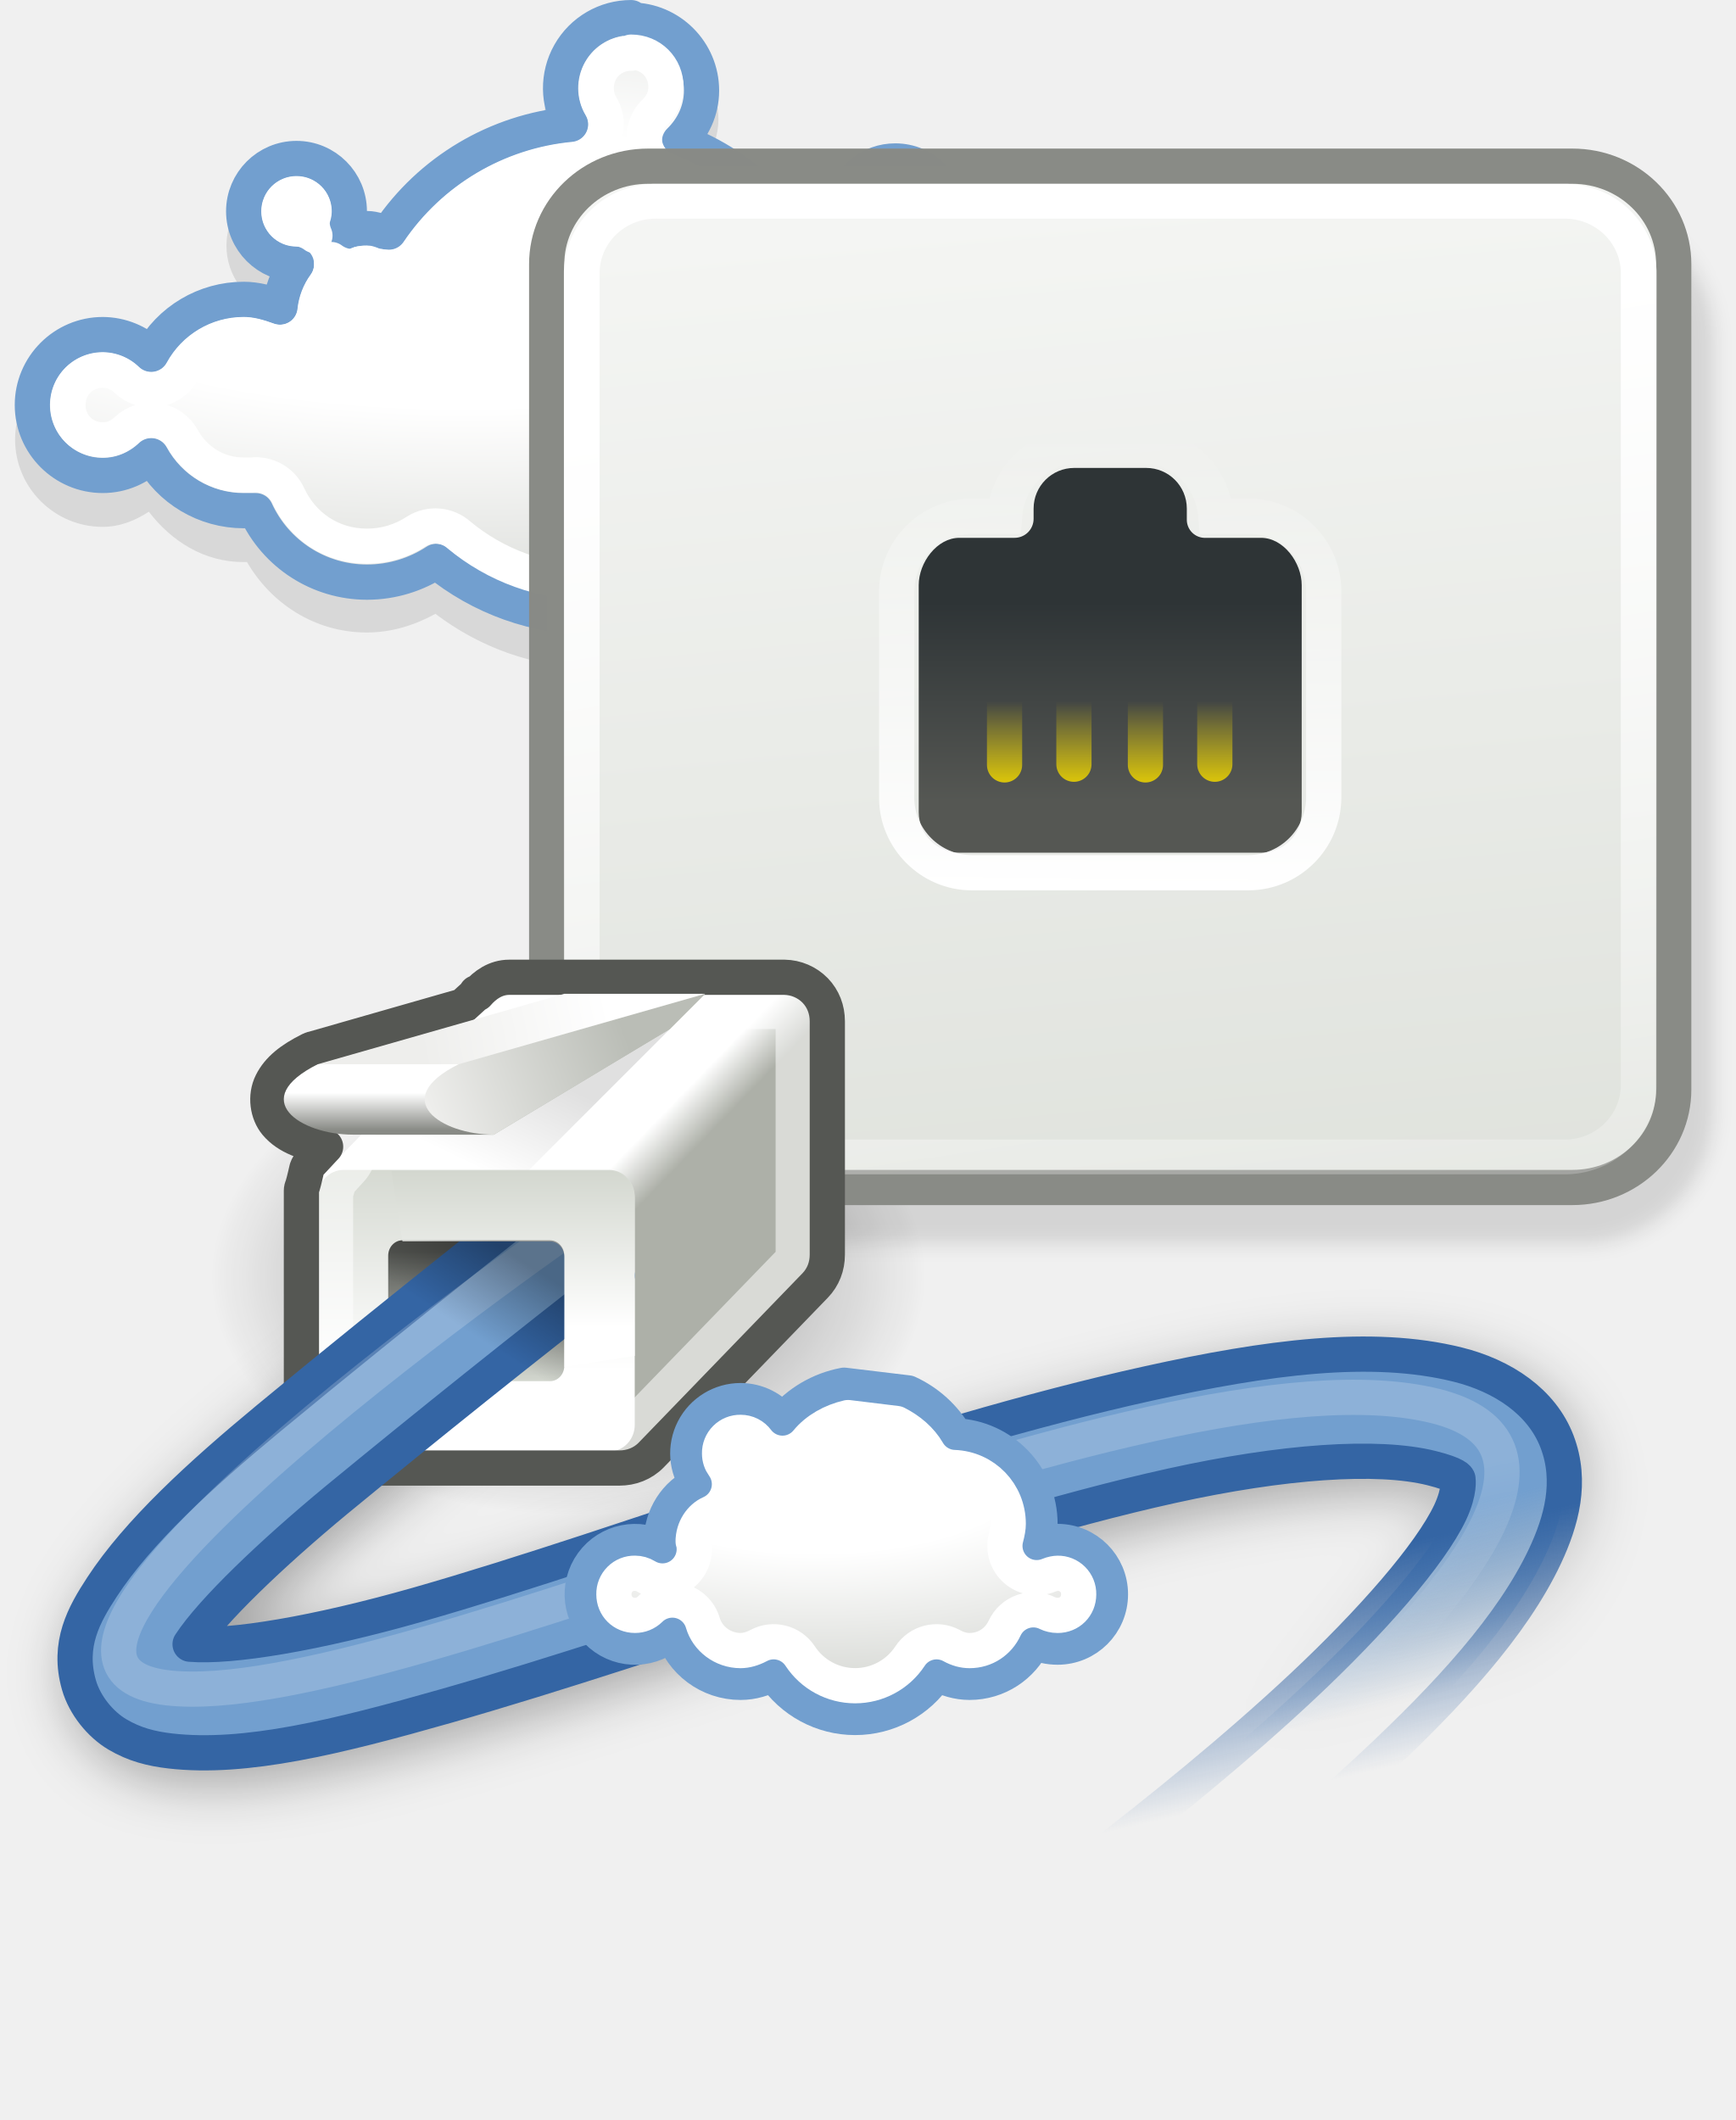
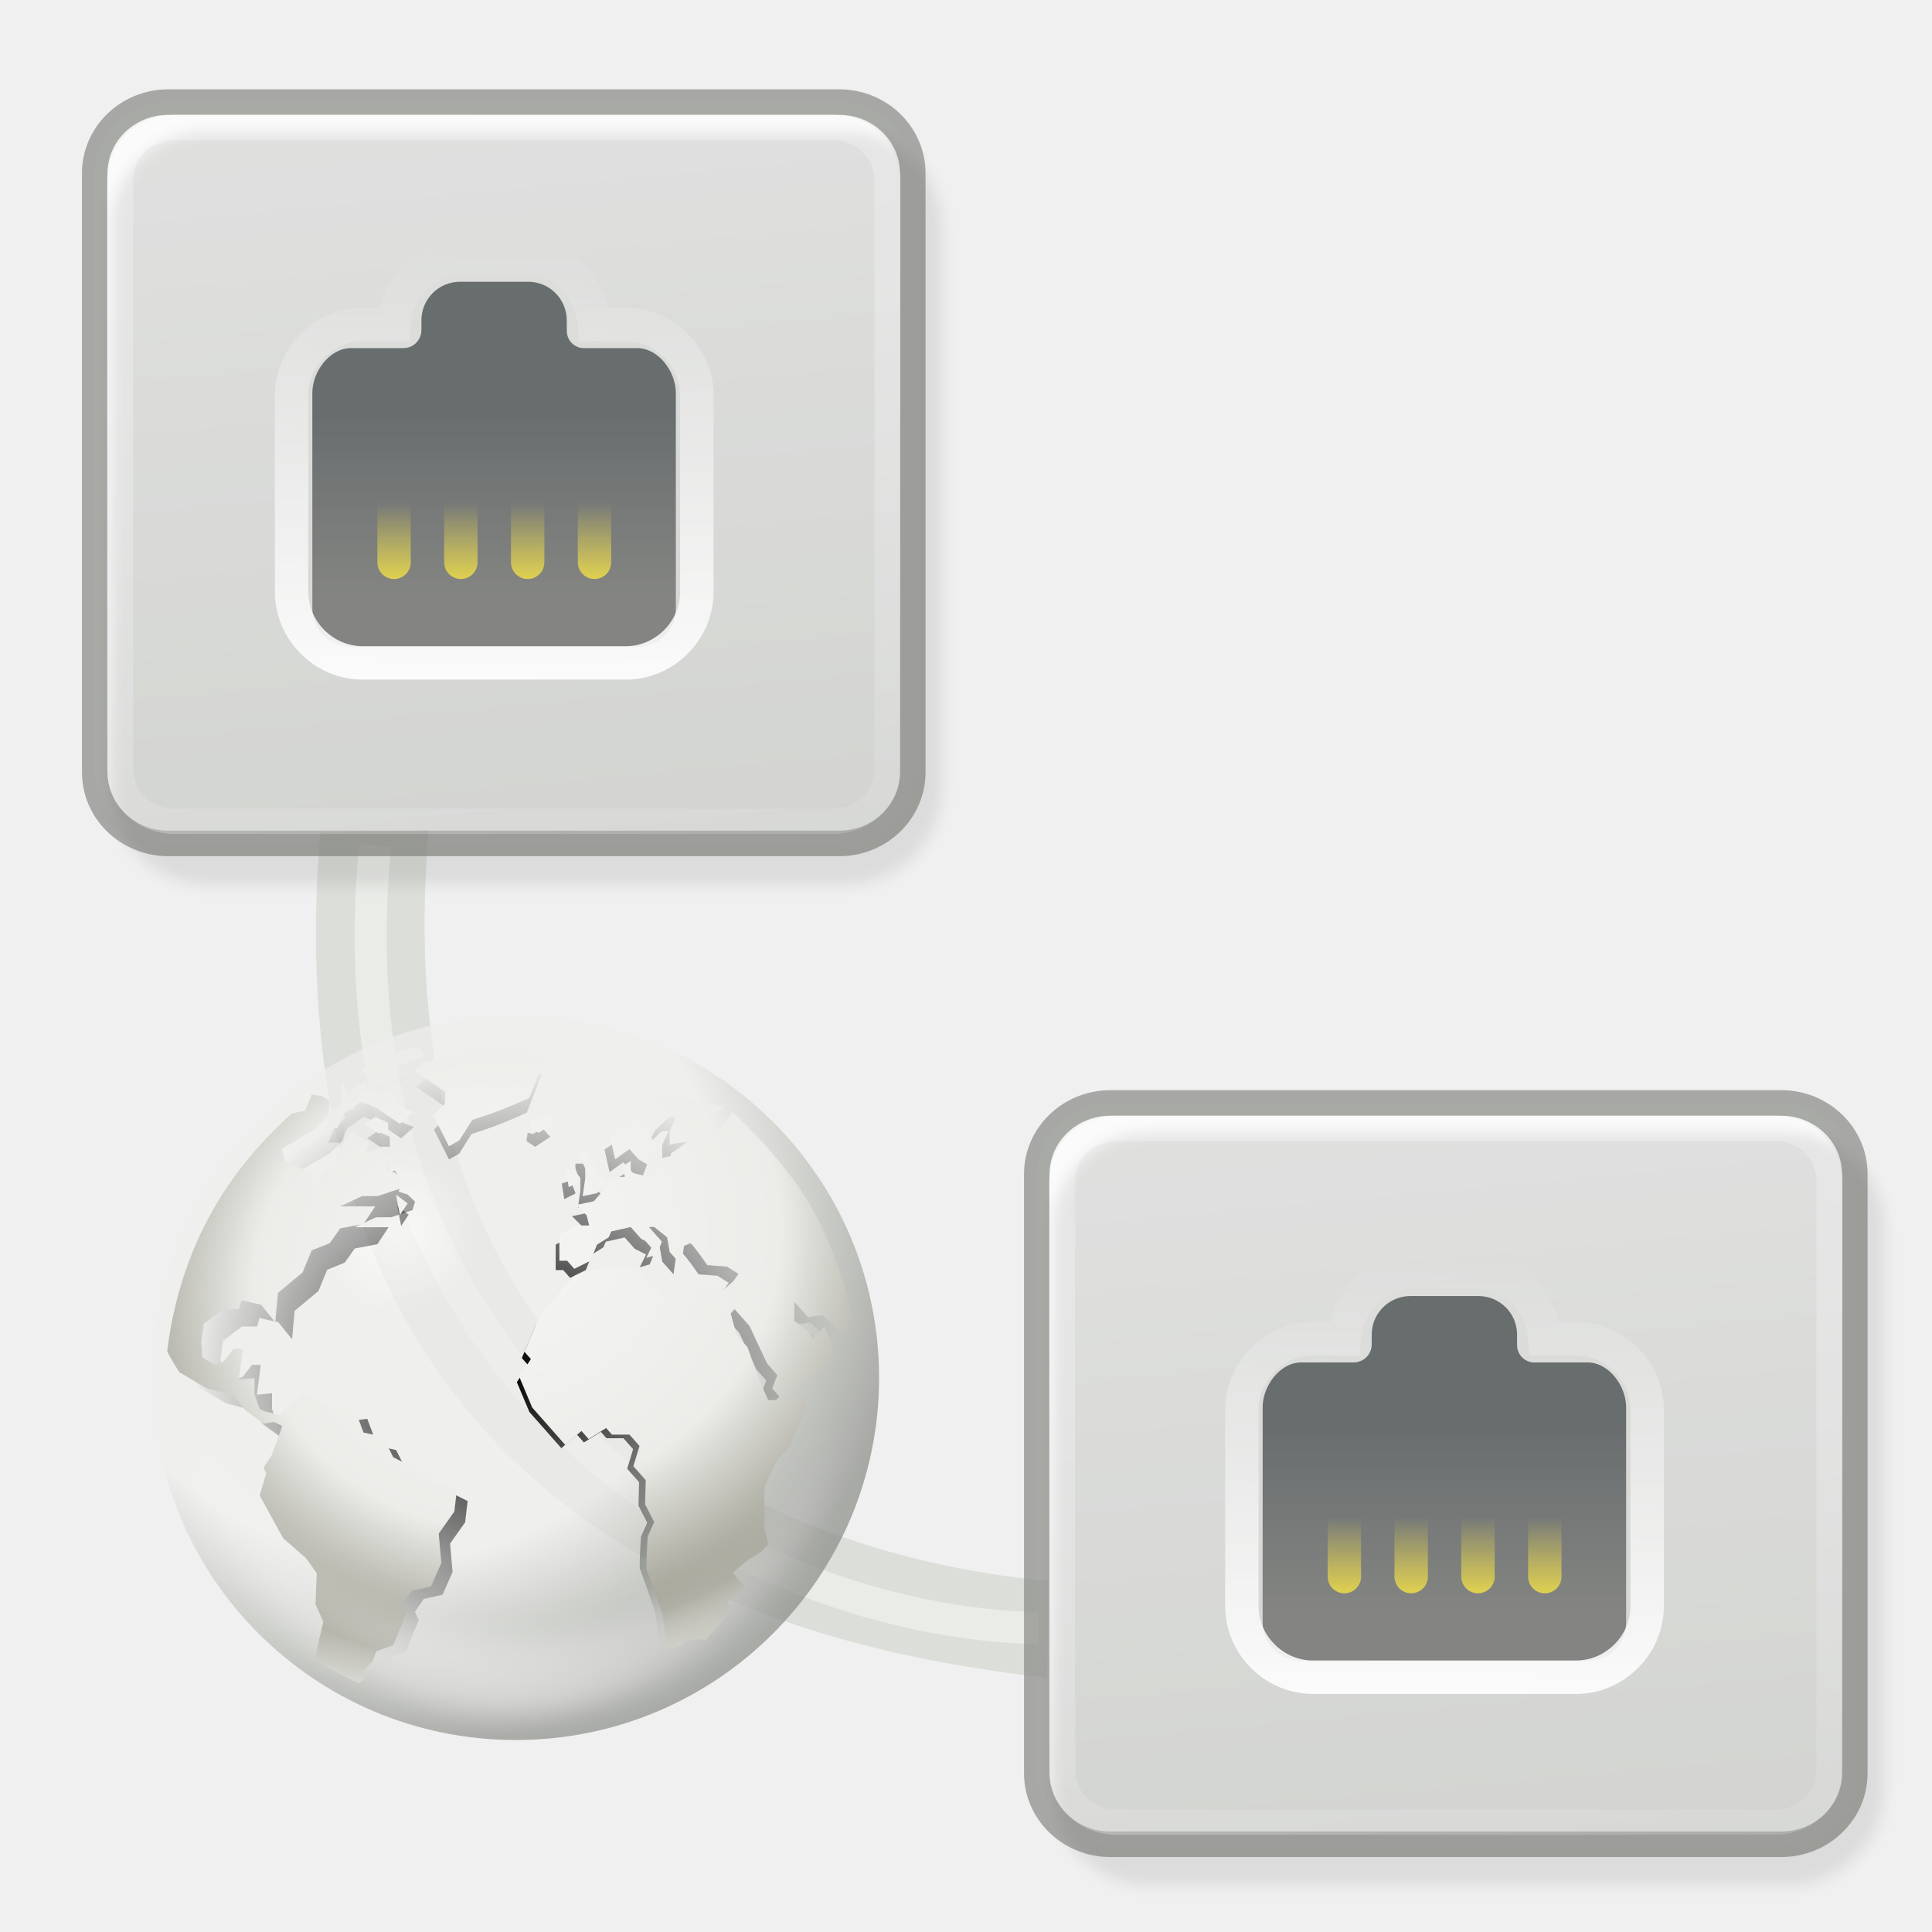
- <svg xmlns="http://www.w3.org/2000/svg" height="31.923" viewBox="0 0 26.136 31.923" width="26.136">
-   <linearGradient id="u" gradientUnits="userSpaceOnUse" x1="30.312" x2="30.312" y1="27.313" y2="24.688">
-     <stop offset="0" stop-color="#edd400" />
-     <stop offset="1" stop-color="#edd400" stop-opacity="0" />
+ <svg xmlns="http://www.w3.org/2000/svg" xmlns:xlink="http://www.w3.org/1999/xlink" width="32" height="32" version="1.1" viewBox="0 0 48 48">
+   <defs>
+     <linearGradient id="linearGradient7889" x1="-7.852" x2="-5.51" y1="3.755" y2="18.94" gradientUnits="userSpaceOnUse">
+       <stop stop-color="#fff" offset="0" />
+       <stop stop-color="#fff" stop-opacity="0" offset="1" />
+     </linearGradient>
+     <filter id="filter5386" x="-.02" y="-.022" width="1.039" height="1.044" color-interpolation-filters="sRGB">
+       <feGaussianBlur stdDeviation="0.263" />
+     </filter>
+     <linearGradient id="linearGradient7822-4">
+       <stop offset="0" />
+       <stop stop-opacity="0" offset="1" />
+     </linearGradient>
+     <linearGradient id="linearGradient4598">
+       <stop stop-color="#fff" offset="0" />
+       <stop stop-color="#fff" stop-opacity="0" offset="1" />
+     </linearGradient>
+     <linearGradient id="linearGradient1643253" x1="-7.975" x2="-11.01" y1="25.36" y2="-6.568" gradientTransform="matrix(2 0 0 1.933 43.5 .5333)" gradientUnits="userSpaceOnUse">
+       <stop stop-color="#d3d7cf" offset="0" />
+       <stop stop-color="#fff" offset="1" />
+     </linearGradient>
+     <filter id="filter10631-9-19" x="-.054" y="-.098" width="1.109" height="1.195">
+       <feGaussianBlur stdDeviation="0.591" />
+     </filter>
+     <radialGradient id="radialGradient8346" cx="18.25" cy="15.72" r="29.99" gradientTransform="matrix(.43 0 0 .4288 2.023 23.88)" gradientUnits="userSpaceOnUse">
+       <stop stop-color="#fff" offset="0" />
+       <stop stop-color="#eeeeec" offset=".155" />
+       <stop stop-color="#eeeeec" offset=".631" />
+       <stop stop-color="#babdb6" offset=".816" />
+       <stop stop-color="#888a85" offset="1" />
+     </radialGradient>
+     <radialGradient id="radialGradient8350" cx="24.88" cy="23" r="19.19" gradientTransform="matrix(.4286 0 0 .3992 1.939 24.85)" gradientUnits="userSpaceOnUse" xlink:href="#linearGradient7822-4" />
+     <radialGradient id="radialGradient8380" cx="24.88" cy="23" r="19.19" gradientTransform="matrix(.4286 0 0 .3992 2.221 25.09)" gradientUnits="userSpaceOnUse" xlink:href="#linearGradient7822-4" />
+     <radialGradient id="radialGradient8410" cx="23.93" cy="14.66" r="19.19" gradientTransform="matrix(.7542 0 0 .7024 -5.872 20.27)" gradientUnits="userSpaceOnUse">
+       <stop stop-color="#f6f6f5" offset="0" />
+       <stop stop-color="#ecece9" offset=".499" />
+       <stop stop-color="#9a9a8d" offset=".762" />
+       <stop stop-color="#fff" offset="1" />
+     </radialGradient>
+     <radialGradient id="radialGradient8416" cx="24.14" cy="14.21" r="19.19" gradientTransform="matrix(.7542 0 0 .7024 -5.872 20.27)" gradientUnits="userSpaceOnUse">
+       <stop stop-color="#f6f6f5" offset="0" />
+       <stop stop-color="#ecece9" offset=".381" />
+       <stop stop-color="#c5c5be" offset=".762" />
+       <stop stop-color="#fff" offset="1" />
+     </radialGradient>
+     <radialGradient id="radialGradient8440" cx="24.74" cy="17.35" r="19.19" gradientTransform="matrix(.6124 0 0 .5703 -2.551 22.23)" gradientUnits="userSpaceOnUse">
+       <stop stop-color="#f6f6f5" offset="0" />
+       <stop stop-color="#ecece9" offset=".538" />
+       <stop stop-color="#97978a" offset=".854" />
+       <stop stop-color="#fff" offset="1" />
+     </radialGradient>
+     <radialGradient id="radialGradient8470" cx="77.56" cy="152.5" r="13.03" gradientTransform="matrix(1.963 0 0 1.094 -74.66 -21.12)" gradientUnits="userSpaceOnUse" xlink:href="#linearGradient4598" />
+     <filter id="filter5386-2" x="-.02" y="-.022" width="1.039" height="1.044" color-interpolation-filters="sRGB">
+       <feGaussianBlur stdDeviation="0.263" />
+     </filter>
+     <linearGradient id="linearGradient2128329" x1="32.81" x2="32.81" y1="21" y2="26.2" gradientTransform="matrix(.903 0 0 .9021 36.25 -116.5)" gradientUnits="userSpaceOnUse">
+       <stop stop-color="#2e3436" offset="0" />
+       <stop stop-color="#555753" offset="1" />
+     </linearGradient>
+     <linearGradient id="linearGradient2128331" x1="28.88" x2="29" y1="29" y2="16" gradientTransform="matrix(.8304 0 0 .8304 38.39 -114.9)" gradientUnits="userSpaceOnUse" xlink:href="#linearGradient4598" />
+     <linearGradient id="linearGradient2128333" x1="30.31" x2="30.31" y1="27.31" y2="24.69" gradientTransform="matrix(.8304 0 0 .8304 38.39 -115.7)" gradientUnits="userSpaceOnUse">
+       <stop stop-color="#edd400" offset="0" />
+       <stop stop-color="#edd400" stop-opacity="0" offset="1" />
+     </linearGradient>
+     <linearGradient id="linearGradient399285" x1="5.842" x2="2.206" y1="41.03" y2="46.23" gradientTransform="translate(.3349 .1058)" gradientUnits="userSpaceOnUse" xlink:href="#linearGradient4598" />
+     <linearGradient id="linearGradient466015" x1="5.256" x2=".954" y1="40.12" y2="45.21" gradientTransform="translate(.3349 .1058)" gradientUnits="userSpaceOnUse">
+       <stop stop-color="#d3d7cf" offset="0" />
+       <stop stop-color="#fff" offset="1" />
+     </linearGradient>
+   </defs>
+   <clipPath id="b">
+     <rect x="68.78" y="-.093" width="58.26" height="58.26" rx="2.648" />
+   </clipPath>
+   <filter id="c" x="-.021" y="-.021" width="1.042" height="1.042" color-interpolation-filters="sRGB">
+     <feGaussianBlur stdDeviation=".283" />
+   </filter>
+   <clipPath id="h">
+     <path d="m-6.562 24.53c-0.388 0-0.692 0.219-0.906 0.469l-0.031-0.03-0.031 0.06-0.344 0.313-4.25 1.218c-0.03 0-0.06 0.02-0.09 0.03-0.549 0.274-0.902 0.554-1.094 0.937-0.192 0.384-0.116 0.867 0.125 1.156 0.329 0.394 0.858 0.553 1.407 0.657l-0.407 0.437c-0.06 0.05-0.1 0.116-0.125 0.188-0.03 0.121-0.07 0.316-0.125 0.5-0.02 0.04-0.03 0.08-0.03 0.125v6.656c0 0.299 0.113 0.582 0.313 0.813 0.199 0.23 0.511 0.406 0.875 0.406h7.843c0.324 0 0.657-0.116 0.906-0.375l4.651-4.81c0.226-0.235 0.344-0.539 0.344-0.875v-6.625c0-0.335-0.118-0.64-0.344-0.875-0.223-0.229-0.55-0.375-0.874-0.375z" />
+   </clipPath>
+   <filter id="i" x="-.038" y="-.044" width="1.077" height="1.087" color-interpolation-filters="sRGB">
+     <feGaussianBlur stdDeviation=".149" />
+   </filter>
+   <filter id="p" x="-.02" y="-.024" width="1.04" height="1.047" color-interpolation-filters="sRGB">
+     <feGaussianBlur stdDeviation=".071" />
+   </filter>
+   <filter id="x" x="-.036" y="-.042" width="1.071" height="1.083" color-interpolation-filters="sRGB">
+     <feGaussianBlur stdDeviation=".167" />
+   </filter>
+   <clipPath id="A">
+     <path d="m-95.3 143.8s-4.189 3.27-8.1 6.5c-1.95 1.62-3.69 3.22-4.72 4.78-0.51 0.78-0.98 1.62-0.65 2.78 0.16 0.58 0.61 1.12 1.09 1.41 0.48 0.28 0.96 0.4 1.5 0.47 2.13 0.24 4.73-0.4 7.849-1.28 3.113-0.89 6.669-2.09 10.25-3.25 3.581-1.17 7.196-2.31 10.34-3 3.147-0.7 5.835-0.89 7.375-0.5 0.729 0.18 0.745 0.3 0.75 0.31 0 0 0.06 0.33-0.219 0.94-0.567 1.2-2.245 3.11-4.187 4.93-3.885 3.64-8.844 7.13-8.844 7.13l1.75 2.44s5.041-3.52 9.156-7.38c2.058-1.93 3.879-3.89 4.813-5.87 0.466-1 0.776-2.12 0.343-3.25-0.433-1.14-1.541-1.87-2.812-2.19-2.46-0.62-5.444-0.21-8.781 0.53-3.337 0.73-7.019 1.85-10.62 3.03-3.607 1.18-7.129 2.4-10.12 3.25-2.913 0.83-5.293 1.22-6.473 1.13 0.62-0.95 2.3-2.56 4.16-4.1 3.721-3.08 7.969-6.37 7.969-6.37z" />
+   </clipPath>
+   <mask id="B" maskUnits="userSpaceOnUse">
+     <rect x="-115.6" y="147" width="51.28" height="17.34" rx=".666" fill="url(#C)" fill-rule="evenodd" stroke-width="2" />
+   </mask>
+   <linearGradient id="C" x1="-112.3" x2="-112.3" y1="148.9" y2="164.5" gradientUnits="userSpaceOnUse">
+     <stop offset="0" />
+     <stop stop-color="#fff" offset=".218" />
+     <stop stop-color="#fff" offset=".766" />
+     <stop offset="1" />
  </linearGradient>
-   <radialGradient id="e" cx="13.324" cy="114.78" gradientTransform="matrix(2.9927 0 0 .92715 -27.059 9.21)" gradientUnits="userSpaceOnUse" r="16" href="#a" />
-   <linearGradient id="a">
-     <stop offset="0" stop-color="#fff" />
-     <stop offset=".265" stop-color="#fff" />
-     <stop offset="1" stop-color="#babdb6" />
-   </linearGradient>
-   <linearGradient id="b">
-     <stop offset="0" />
-     <stop offset="1" stop-opacity="0" />
-   </linearGradient>
-   <radialGradient id="A" cx="42.168" cy="43.191" gradientTransform="matrix(2.8899 0 0 1.1328 -114.74 -42.489)" gradientUnits="userSpaceOnUse" r="7.955" href="#a" />
-   <radialGradient id="f" cx="14.363" cy="34.786" gradientTransform="matrix(1 0 0 .68844 0 10.838)" gradientUnits="userSpaceOnUse" r="8.795" href="#b" />
-   <filter id="g" color-interpolation-filters="sRGB" height="1.044" width="1.039" x="-.02" y="-.022">
-     <feGaussianBlur stdDeviation=".263" />
+   <filter id="D" x="-.013" y="-.05" width="1.026" height="1.099" color-interpolation-filters="sRGB">
+     <feGaussianBlur stdDeviation="0.001 0.244" />
  </filter>
-   <linearGradient id="h" gradientTransform="matrix(2 0 0 1.9333 43.5 .533)" gradientUnits="userSpaceOnUse" x1="-7.975" x2="-11.006" y1="25.357" y2="-6.568">
-     <stop offset="0" stop-color="#d3d7cf" />
-     <stop offset="1" stop-color="#fff" />
-   </linearGradient>
-   <linearGradient id="i" gradientUnits="userSpaceOnUse" x1="-7.852" x2="-5.51" y1="3.755" y2="18.938" href="#c" />
-   <linearGradient id="c">
-     <stop offset="0" stop-color="#fff" />
-     <stop offset="1" stop-color="#fff" stop-opacity="0" />
-   </linearGradient>
-   <linearGradient id="j" gradientUnits="userSpaceOnUse" x1="28.625" x2="30.5" y1="41.125" y2="47.812" href="#b" />
-   <filter id="k" color-interpolation-filters="sRGB" height="1.152" width="1.087" x="-.043" y="-.076">
-     <feGaussianBlur stdDeviation=".782" />
+   <filter id="H" x="-.395" y="-.574" width="1.79" height="2.147" color-interpolation-filters="sRGB">
+     <feGaussianBlur stdDeviation="2.895" />
  </filter>
-   <linearGradient id="l" gradientUnits="userSpaceOnUse" x1="1.626" x2=".822" y1="55.219" y2="54.416">
-     <stop offset="0" stop-color="#adb0a8" />
-     <stop offset="1" stop-color="#fff" />
-   </linearGradient>
-   <linearGradient id="m" gradientTransform="matrix(.96429 0 0 .97222 -.25 1.694)" gradientUnits="userSpaceOnUse" x1="-4.221" x2="-4.221" y1="59.879" y2="54.708" href="#d" />
-   <linearGradient id="d">
-     <stop offset="0" stop-color="#fff" />
-     <stop offset="1" stop-color="#d3d7cf" />
-   </linearGradient>
-   <linearGradient id="n" gradientUnits="userSpaceOnUse" x1="-5.989" x2="-7.359" y1="27.138" y2="30" href="#b" />
-   <linearGradient id="o" gradientUnits="userSpaceOnUse" x1="-8.685" x2="-3.116" y1="28.64" y2="26.563">
-     <stop offset="0" stop-color="#eeeeec" />
-     <stop offset="1" stop-color="#babdb6" />
-   </linearGradient>
-   <linearGradient id="p" gradientUnits="userSpaceOnUse" x1="-9.082" x2="-3.735" y1="26.519" y2="25.458">
-     <stop offset="0" stop-color="#eeeeec" />
-     <stop offset="1" stop-color="#fff" />
-   </linearGradient>
-   <linearGradient id="q" gradientUnits="userSpaceOnUse" x1="-9.969" x2="-9.969" y1="28.875" y2="27.812">
-     <stop offset="0" stop-color="#888a85" />
-     <stop offset="1" stop-color="#fff" />
-   </linearGradient>
-   <linearGradient id="r" gradientTransform="matrix(1 0 0 1.0286 -4 -25.143)" gradientUnits="userSpaceOnUse" x1="-3.535" x2="-3.535" y1="55.867" y2="59.445">
-     <stop offset="0" stop-color="#555753" />
-     <stop offset="1" stop-color="#d3d7cf" />
-   </linearGradient>
-   <linearGradient id="s" gradientTransform="matrix(1.0875 0 0 1.0864 -1.581 -8.943)" gradientUnits="userSpaceOnUse" x1="32.812" x2="32.812" y1="21" y2="26.205">
-     <stop offset="0" stop-color="#2e3436" />
-     <stop offset="1" stop-color="#555753" />
-   </linearGradient>
-   <linearGradient id="t" gradientUnits="userSpaceOnUse" x1="29.875" x2="30" y1="22" y2="9" href="#c" />
-   <linearGradient id="v" gradientUnits="userSpaceOnUse" x1="37.625" x2="38.875" y1="40.312" y2="45.062">
-     <stop offset="0" stop-color="#729fcf" />
-     <stop offset="1" stop-color="#729fcf" stop-opacity="0" />
-   </linearGradient>
-   <linearGradient id="w" gradientUnits="userSpaceOnUse" x1="38.75" x2="40.125" y1="40.625" y2="46.562">
-     <stop offset="0" stop-color="#3465a4" />
-     <stop offset="1" stop-color="#3465a4" stop-opacity="0" />
-   </linearGradient>
-   <linearGradient id="x" gradientUnits="userSpaceOnUse" x1="41.188" x2="42.124" y1="38.312" y2="42.938" href="#c" />
-   <linearGradient id="y" gradientTransform="matrix(1.125 0 0 1.1667 15.875 -34.135)" gradientUnits="userSpaceOnUse" x1="-4.11" x2="-4.11" y1="58.808" y2="55" href="#d" />
-   <linearGradient id="z" gradientUnits="userSpaceOnUse" x1="-6.406" x2="-7.781" y1="32.438" y2="34.562" href="#b" />
-   <g transform="translate(.222 -2.121)scale(.5303)">
-     <path d="M17.5 5.02a2.486 2.486 0 0 0-2.484 2.48c0 .24.116.44.179.66a7.45 7.45 0 0 0-4.765 2.92c-.141 0-.27-.1-.43-.1h-.02C9.98 9.89 9.086 9 7.996 9s-1.985.89-1.985 1.98c0 .86.57 1.59 1.346 1.86-.043.1-.09.2-.121.31a1.8 1.8 0 0 0-.74-.15c-1.125 0-2.052.6-2.688 1.43-.384-.25-.817-.43-1.312-.43A2.486 2.486 0 0 0 .01 16.48c0 1.37 1.118 2.48 2.485 2.48.495 0 .928-.18 1.312-.43.636.83 1.563 1.43 2.688 1.43h.1c.686 1.18 1.93 2 3.4 2 .707 0 1.366-.21 1.949-.53 1.258.95 2.798 1.53 4.488 1.53 2.007 0 3.811-.81 5.153-2.1.294.1.588.1.91.1 1.705 0 3.21-.81 4.215-2.03h.285c.633 0 1.204-.23 1.697-.57.352.33.783.57 1.303.57 1.09 0 1.984-.89 1.984-1.98s-.894-1.98-1.984-1.98h-.244c-.356-1.06-1.257-1.85-2.402-2a5.5 5.5 0 0 0-.692-1.04c.188-.31.322-.65.322-1.03 0-1.09-.894-1.98-1.984-1.98-.751 0-1.322.47-1.654 1.09-.275 0-.547-.1-.846-.1-.323 0-.619 0-.914.1a7.5 7.5 0 0 0-2-1.36c.23-.37.398-.79.398-1.26 0-1.37-1.118-2.48-2.484-2.48z" opacity=".1" />
-     <g stroke-linecap="square" stroke-linejoin="round" transform="translate(0 -104)">
-       <path d="M17.5 108.5a2.003 2.003 0 0 0-1.719 3.03 7.02 7.02 0 0 0-5.156 3.06c-.202 0-.407-.1-.625-.1s-.423 0-.625.1c.076-.18.125-.38.125-.59a1.5 1.5 0 1 0-1.5 1.5 2.5 2.5 0 0 0-.469 1.22c-.326-.12-.662-.22-1.031-.22a2.99 2.99 0 0 0-2.625 1.56 2 2 0 0 0-1.375-.56c-1.104 0-2 .9-2 2s.896 2 2 2c.536 0 1.016-.22 1.375-.56A2.99 2.99 0 0 0 6.5 122.5h.344A3.47 3.47 0 0 0 10 124.53c.725 0 1.41-.22 1.969-.59a7 7 0 0 0 4.468 1.59c1.964 0 3.729-.82 5-2.13.347.1.694.13 1.063.13 1.654 0 3.121-.82 4.031-2.06.154 0 .307.1.469.1.674 0 1.3-.25 1.75-.69.267.42.722.69 1.25.69a1.5 1.5 0 1 0 0-3c-.197 0-.39.1-.563.12-.181-1.17-1.153-2.09-2.375-2.12-.24-.55-.56-1.05-.968-1.47.253-.27.406-.63.406-1.03a1.5 1.5 0 0 0-1.5-1.5c-.7 0-1.273.48-1.438 1.12-.346-.1-.693-.12-1.062-.12s-.716 0-1.063.12a7 7 0 0 0-2.562-1.68c.381-.37.625-.87.625-1.44 0-1.1-.896-2-2-2z" fill="url(#e)" stroke="#729fcf" />
-       <path d="M17.5 109.51c-.558 0-.99.43-.99.99 0 .19.05.37.136.51a1.01 1.01 0 0 1-.771 1.53 6 6 0 0 0-4.414 2.62 1.01 1.01 0 0 1-1.09.41c-.165 0-.279-.1-.371-.1s-.206 0-.371.1a1 1 0 0 1-.64-.2 1 1 0 0 1-.18.73c-.14.19-.243.45-.276.73a1.01 1.01 0 0 1-1.355.83c-.278-.1-.485-.15-.678-.15-.757 0-1.4.42-1.74 1.04a1.01 1.01 0 0 1-1.582.24.96.96 0 0 0-.678-.28c-.558 0-.99.43-.99.99s.432.99.99.99c.26 0 .488-.1.678-.28a1.01 1.01 0 0 1 1.582.24c.34.62.983 1.04 1.74 1.04h.227a1.01 1.01 0 0 1 1.033.57c.398.87 1.228 1.45 2.24 1.45a2.54 2.54 0 0 0 1.404-.42 1.01 1.01 0 0 1 1.209.1c1.034.86 2.358 1.36 3.824 1.36 1.682 0 3.184-.7 4.278-1.82a1.01 1.01 0 0 1 .939-.28c.298.1.566.1.846.1 1.32 0 2.488-.66 3.219-1.65a1.01 1.01 0 0 1 1.002-.39H27c.421 0 .795-.16 1.049-.4a1.01 1.01 0 0 1 1.547.17c.09.15.227.23.404.23.282 0 .49-.21.49-.49s-.208-.49-.49-.49h-.188a1.01 1.01 0 0 1-1.373-.78c-.11-.72-.671-1.25-1.402-1.27a1.01 1.01 0 0 1-.898-.6 4.1 4.1 0 0 0-.77-1.18 1.01 1.01 0 0 1-.01-1.39c.08-.1.131-.2.131-.34 0-.28-.208-.49-.49-.49-.244 0-.402.14-.459.36a1.01 1.01 0 0 1-1.195.74c-.298-.1-.566-.1-.846-.1s-.548 0-.846.1a1.01 1.01 0 0 1-.939-.28 6 6 0 0 0-2.192-1.45 1.01 1.01 0 0 1-.345-1.67c.2-.19.312-.43.312-.71 0-.56-.432-.99-.99-.99zm-9.5 4c-.282 0-.49.21-.49.49s.208.49.49.49a1 1 0 0 1 .523.2 1 1 0 0 1-.078-.49c.028-.1.045-.15.045-.2 0-.28-.208-.49-.49-.49z" fill="none" stroke="#fff" />
+   <path d="m8.325 21.07c-1.232 17.16 12.35 19.54 17.3 20.17l0.016-1.602c-4.081-0.435-16.53-2.983-15.42-18.6z" fill="url(#linearGradient466015)" fill-rule="evenodd" opacity=".7" stroke="url(#linearGradient466015)" stroke-width=".795" />
+   <path d="m9.321 21.01c-1.313 13.62 9.342 19.3 16.47 19.44" fill="none" opacity=".4" stroke="url(#linearGradient399285)" stroke-width=".795" />
+   <g opacity=".7">
+     <path d="m21.84 34.23c0 4.97-4.041 9-9.025 9s-9.025-4.029-9.025-9c0-4.97 4.041-8.999 9.025-8.999s9.025 4.029 9.025 8.999z" fill="url(#radialGradient8346)" stroke-width="1.388" />
+   </g>
+   <g stroke-width=".428">
+     <g fill="url(#radialGradient8350)">
+       <path d="m20.83 33.05-0.234 0.265c-0.143-0.169-0.304-0.31-0.467-0.459l-0.358 0.053-0.327-0.37v0.458l0.28 0.212 0.187 0.211 0.249-0.282c0.063 0.118 0.125 0.235 0.187 0.353v0.352l-0.281 0.317-0.514 0.353-0.389 0.388-0.249-0.283 0.125-0.317-0.249-0.282-0.421-0.899-0.358-0.405-0.094 0.105 0.141 0.511 0.265 0.3c0.151 0.436 0.3 0.853 0.499 1.27 0.308 0 0.598-0.033 0.903-0.071v0.247l-0.374 0.917-0.343 0.388-0.28 0.6v0.987l0.094 0.388-0.156 0.176-0.343 0.212-0.358 0.3 0.296 0.335-0.405 0.353 0.078 0.229-0.608 0.688h-0.405l-0.343 0.212h-0.218v-0.282l-0.093-0.565c-0.121-0.354-0.246-0.706-0.374-1.057 0-0.259 0.015-0.516 0.031-0.776l0.156-0.352-0.218-0.423 0.016-0.582-0.296-0.335 0.148-0.485-0.241-0.273h-0.421l-0.14-0.159-0.421 0.265-0.171-0.194-0.39 0.335c-0.265-0.3-0.529-0.599-0.794-0.899l-0.311-0.741 0.28-0.423-0.156-0.176 0.342-0.811c0.281-0.35 0.575-0.685 0.872-1.022l0.53-0.141 0.592-0.07 0.405 0.106 0.576 0.581 0.203-0.229 0.28-0.035 0.53 0.176h0.405l0.28-0.247 0.125-0.176-0.281-0.176-0.468-0.035c-0.13-0.18-0.25-0.369-0.404-0.529l-0.156 0.07-0.062 0.459-0.28-0.317-0.062-0.353-0.311-0.246h-0.125l0.312 0.352-0.125 0.317-0.249 0.07 0.156-0.317-0.281-0.141-0.249-0.282-0.468 0.105-0.062 0.141-0.28 0.177-0.156 0.388-0.389 0.194-0.172-0.194h-0.187v-0.635l0.405-0.212h0.311l-0.063-0.246-0.249-0.247 0.42-0.088 0.234-0.264 0.187-0.318h0.343l-0.094-0.246 0.218-0.141v0.282l0.467 0.105 0.467-0.388 0.031-0.177 0.405-0.282c-0.146 0.018-0.293 0.032-0.436 0.071v-0.318l0.156-0.352h-0.156l-0.342 0.317-0.094 0.176 0.094 0.247-0.156 0.423-0.249-0.141-0.218-0.246-0.343 0.246-0.125-0.564 0.592-0.388v-0.212l0.374-0.247 0.592-0.141 0.405 0.141 0.748 0.141-0.187 0.211h-0.405l0.405 0.423 0.311-0.352 0.095-0.155s1.195 1.07 1.877 2.241c0.683 1.171 1.003 2.552 1.003 2.832z" />
+       <path d="m13.11 28.14-0.031 0.211 0.218 0.141 0.373-0.247-0.187-0.211-0.249 0.141-0.124-0.035" />
+       <path d="m13.46 26.69-0.81-0.317-0.934 0.106-1.153 0.317-0.218 0.212 0.717 0.493v0.282l-0.28 0.282 0.374 0.741 0.249-0.141 0.312-0.493c0.481-0.149 0.913-0.317 1.37-0.529l0.374-0.952" />
+       <path d="m14.3 29.65-0.125-0.318-0.218 0.071 0.063 0.388 0.28-0.141" />
+       <path d="m14.42 29.58-0.062 0.423 0.343-0.071 0.249-0.246-0.218-0.212c-0.073-0.195-0.157-0.377-0.249-0.564h-0.187v0.211l0.124 0.141v0.317" />
+     </g>
+     <path d="m10.09 36.52-0.249-0.494-0.467-0.106-0.249-0.669-0.623 0.07-0.529-0.388-0.561 0.493v0.078c-0.17-0.049-0.378-0.056-0.529-0.149l-0.125-0.352v-0.388l-0.374 0.035c0.031-0.247 0.062-0.493 0.094-0.74h-0.218l-0.218 0.282-0.218 0.105-0.312-0.176-0.031-0.388 0.062-0.423 0.468-0.352h0.374l0.062-0.212 0.467 0.105 0.343 0.423 0.062-0.706 0.592-0.493 0.218-0.529 0.436-0.176 0.249-0.352 0.561-0.106 0.281-0.423h-0.841l0.53-0.247h0.374l0.53-0.177 0.062-0.211-0.187-0.177-0.218-0.071 0.062-0.211-0.156-0.317-0.374 0.141 0.062-0.282-0.436-0.247-0.343 0.599 0.031 0.212-0.343 0.141-0.218 0.458-0.093-0.423-0.592-0.247-0.094-0.317 0.779-0.459 0.343-0.317 0.031-0.388-0.187-0.106-0.249-0.035-0.156 0.388s-0.261 0.051-0.328 0.068c-0.856 0.788-2.584 2.489-2.986 5.701 0.016 0.074 0.291 0.506 0.291 0.506l0.654 0.388 0.654 0.177 0.281 0.353 0.436 0.317 0.249-0.035 0.187 0.084v0.057l-0.249 0.67-0.187 0.282 0.062 0.141-0.156 0.528 0.561 1.023 0.561 0.494 0.249 0.352-0.031 0.741 0.187 0.423-0.187 0.811s-0.015-5e-3 0.009 0.076c0.024 0.081 0.998 0.622 1.06 0.576 0.062-0.047 0.115-0.088 0.115-0.088l-0.062-0.176 0.249-0.247 0.094-0.247 0.405-0.141 0.311-0.776-0.093-0.211 0.218-0.317 0.468-0.106 0.249-0.564-0.062-0.705 0.374-0.529 0.062-0.529c-0.511-0.254-1.019-0.515-1.526-0.776" fill="url(#radialGradient8380)" />
+     <g fill="url(#radialGradient8350)">
+       <path d="m9.125 28.28 0.311 0.211h0.249v-0.247l-0.311-0.141-0.249 0.176" />
+       <path d="m8.315 28-0.156 0.388h0.312l0.156-0.352c0.134-0.095 0.268-0.191 0.405-0.282l0.312 0.106c0.208 0.141 0.415 0.282 0.623 0.423l0.312-0.282-0.343-0.141-0.156-0.317-0.592-0.071-0.031-0.176-0.28 0.071-0.124 0.247-0.156-0.317-0.062 0.141 0.031 0.352-0.249 0.212" />
+       <path d="m9.436 27.11 0.156-0.141 0.312-0.071c0.213-0.104 0.428-0.174 0.654-0.247l-0.124-0.211-0.402 0.058-0.19 0.189-0.313 0.045-0.279 0.131-0.135 0.065-0.083 0.111 0.405 0.07" />
+       <path d="m9.966 30.46 0.187-0.282-0.281-0.211 0.094 0.493" />
    </g>
  </g>
-   <g transform="translate(.542 1.707)scale(.5303)">
-     <g fill-rule="evenodd">
-       <path d="M5 12h5-3z" fill="#fff" />
-       <ellipse cx="14.363" cy="34.786" fill="url(#f)" opacity=".459" rx="8.795" ry="6.055" transform="matrix(1.156 0 0 1.1168 -1.49 -5.813)" />
-       <rect filter="url(#g)" height="29" opacity=".12" rx="3.723" transform="translate(-.49 -.271)scale(1.0156)" width="32" x="15.375" y="2.875" />
-       <rect height="29" rx="2.877" ry="2.781" width="32" x="14.5" y="1.5" stroke="#888a85" stroke-linecap="round" stroke-linejoin="round" stroke-dashoffset=".7" stroke-opacity=".992" fill="url(#h)" />
+   <g stroke-width=".444">
+     <path d="m21.17 32.87-0.242 0.274c-0.148-0.174-0.315-0.321-0.483-0.475l-0.371 0.055-0.339-0.383v0.474l0.29 0.22 0.193 0.219 0.258-0.292c0.065 0.122 0.129 0.243 0.194 0.365v0.365l-0.291 0.328-0.532 0.365-0.403 0.402-0.258-0.293 0.129-0.328-0.258-0.292-0.435-0.93-0.371-0.419-0.097 0.109 0.145 0.529 0.274 0.31c0.156 0.451 0.311 0.882 0.516 1.314 0.318 0 0.619-0.034 0.935-0.074v0.256l-0.387 0.949-0.355 0.401-0.29 0.621v1.021l0.097 0.402-0.161 0.182-0.355 0.219-0.371 0.31 0.307 0.346-0.419 0.365 0.081 0.236-0.629 0.712h-0.419l-0.355 0.219h-0.226v-0.292l-0.096-0.585c-0.125-0.366-0.255-0.73-0.387-1.094 0-0.269 0.016-0.534 0.032-0.803l0.162-0.365-0.226-0.438 0.016-0.602-0.307-0.346 0.153-0.501-0.249-0.283h-0.436l-0.145-0.164-0.435 0.274-0.177-0.201-0.403 0.347c-0.274-0.31-0.548-0.62-0.822-0.93l-0.322-0.766 0.29-0.437-0.161-0.182 0.354-0.84c0.291-0.362 0.595-0.709 0.903-1.058l0.548-0.146 0.613-0.073 0.419 0.11 0.596 0.601 0.21-0.237 0.29-0.036 0.548 0.182h0.419l0.29-0.256 0.129-0.182-0.291-0.182-0.484-0.036c-0.134-0.186-0.259-0.382-0.418-0.547l-0.162 0.073-0.065 0.475-0.29-0.328-0.064-0.365-0.322-0.255h-0.13l0.323 0.365-0.129 0.328-0.258 0.073 0.161-0.328-0.291-0.145-0.257-0.292-0.484 0.109-0.064 0.145-0.29 0.183-0.161 0.401-0.403 0.201-0.178-0.201h-0.193v-0.657l0.419-0.219h0.322l-0.065-0.255-0.257-0.256 0.435-0.091 0.242-0.273 0.193-0.329h0.355l-0.097-0.255 0.226-0.146v0.292l0.483 0.109 0.483-0.401 0.032-0.183 0.419-0.292c-0.152 0.019-0.303 0.033-0.451 0.073v-0.329l0.161-0.365h-0.161l-0.354 0.328-0.097 0.182 0.097 0.256-0.162 0.437-0.258-0.146-0.225-0.255-0.355 0.255-0.129-0.584 0.613-0.401v-0.219l0.387-0.255 0.613-0.146 0.419 0.146 0.774 0.146-0.193 0.219h-0.419l0.419 0.438 0.322-0.365 0.098-0.16s1.236 1.108 1.943 2.319c0.707 1.212 1.038 2.64 1.038 2.931z" fill="url(#radialGradient8410)" />
+     <g fill="url(#radialGradient8416)">
+       <path d="m13.19 27.78-0.032 0.219 0.226 0.146 0.386-0.255-0.193-0.219-0.258 0.146-0.129-0.037" />
+       <path d="m13.54 26.29-0.839-0.328-0.967 0.109-1.193 0.328-0.226 0.219 0.742 0.51v0.292l-0.29 0.292 0.387 0.767 0.257-0.146 0.323-0.51c0.498-0.154 0.945-0.328 1.418-0.547l0.387-0.985" />
+       <path d="m14.42 29.35-0.129-0.329-0.226 0.073 0.065 0.401 0.29-0.145" />
+       <path d="m14.54 29.28-0.065 0.438 0.355-0.073 0.258-0.255-0.226-0.219c-0.076-0.202-0.163-0.39-0.258-0.584h-0.193v0.219l0.129 0.146v0.328" />
    </g>
-     <path d="M-12.5 1.498A.98.98 0 0 0-13.502 2.5v11a.98.98 0 0 0 1.002 1.002h12A.98.98 0 0 0 .502 13.5v-11A.98.98 0 0 0-.5 1.498z" transform="matrix(2.1429 0 0 2.0868 44.429 -.63)" fill="none" stroke-width=".473" stroke-linecap="round" stroke-linejoin="round" stroke-dashoffset=".7" stroke-opacity=".992" stroke="url(#i)" />
-     <path d="M14.895 30.996a.5.5 0 0 0-.393.102s-4.318 3.332-8.233 6.572c-1.964 1.627-3.741 3.245-4.82 4.894-.523.8-1.105 1.856-.72 3.202a2.96 2.96 0 0 0 1.324 1.705c.554.327 1.118.468 1.7.535 2.272.262 4.92-.406 8.044-1.297 3.13-.893 6.69-2.089 10.267-3.256 3.578-1.166 7.182-2.3 10.295-2.986 3.107-.685 5.777-.846 7.143-.504.217.05.251.08.332.107-.02.106-.04.226-.139.432-.49 1.041-2.155 2.984-4.074 4.783-3.845 3.605-8.789 7.08-8.789 7.08a.51.51 0 0 0-.121.713l1.75 2.438a.51.51 0 0 0 .705.121s5.059-3.528 9.213-7.422c2.074-1.945 3.939-3.932 4.926-6.029.492-1.047.861-2.332.359-3.649-.51-1.339-1.784-2.154-3.166-2.5-2.606-.651-5.653-.213-9.014.527-3.366.743-7.06 1.867-10.673 3.045s-7.133 2.396-10.108 3.245c-2.185.623-3.874.901-5.107 1.003.786-.874 1.893-1.958 3.26-3.089 3.711-3.073 7.957-6.366 7.956-6.366a.51.51 0 0 0 .11-.687l-1.688-2.5a.5.5 0 0 0-.339-.219" fill="url(#j)" fill-rule="evenodd" filter="url(#k)" opacity=".319" transform="translate(.25 -.625)" />
-     <g transform="translate(20)">
-       <g fill-rule="evenodd">
-         <g transform="matrix(1.1667 0 0 1.2 -3.833 -36.2)">
-           <path d="M-2.344 51a.64.64 0 0 0-.5.25l-4.015 4c-.035.132-.1.271-.141.406v5.521c0 .364.297.656.656.656H.344a.67.67 0 0 0 .469-.187l4-4A.67.67 0 0 0 5 57.177v-5.521c0-.182-.07-.35-.187-.468a.66.66 0 0 0-.47-.188z" fill="url(#l)" />
-           <path d="M-6.374 55.167H.088a.63.63 0 0 1 .626.638v5.39a.63.63 0 0 1-.626.638h-6.462A.63.63 0 0 1-7 61.195v-5.39a.63.63 0 0 1 .626-.638" fill="url(#m)" />
+     <path d="m9.773 36.21-0.258-0.511-0.484-0.109-0.258-0.693-0.645 0.073-0.548-0.401-0.581 0.51v0.081c-0.176-0.051-0.392-0.058-0.548-0.154l-0.129-0.365v-0.401l-0.387 0.036c0.032-0.256 0.064-0.51 0.097-0.766h-0.226l-0.225 0.292-0.226 0.109-0.323-0.182-0.032-0.401 0.065-0.438 0.484-0.365h0.387l0.064-0.219 0.484 0.109 0.355 0.438 0.065-0.73 0.613-0.51 0.226-0.547 0.451-0.182 0.258-0.365 0.58-0.11 0.29-0.437h-0.871l0.548-0.256h0.387l0.548-0.183 0.065-0.218-0.194-0.183-0.226-0.073 0.065-0.219-0.161-0.328-0.387 0.145 0.065-0.292-0.451-0.256-0.354 0.62 0.032 0.219-0.354 0.146-0.226 0.474-0.097-0.438-0.613-0.256-0.097-0.328 0.806-0.475 0.355-0.328 0.032-0.401-0.193-0.11-0.258-0.037-0.161 0.401s-0.27 0.053-0.339 0.07c-0.885 0.816-2.674 2.576-3.09 5.9 0.016 0.077 0.301 0.524 0.301 0.524l0.677 0.401 0.677 0.183 0.29 0.365 0.451 0.328 0.258-0.036 0.193 0.087v0.059l-0.258 0.693-0.194 0.292 0.065 0.146-0.161 0.546 0.58 1.058 0.58 0.511 0.258 0.365-0.032 0.766 0.194 0.437-0.194 0.839s-0.015-0.005 0.01 0.079c0.025 0.084 1.033 0.643 1.097 0.596 0.064-0.049 0.118-0.091 0.118-0.091l-0.064-0.182 0.258-0.256 0.097-0.256 0.419-0.146 0.322-0.803-0.097-0.218 0.225-0.328 0.484-0.11 0.258-0.584-0.065-0.729 0.387-0.547 0.065-0.547c-0.529-0.262-1.054-0.533-1.58-0.803" fill="url(#radialGradient8440)" />
+     <g fill="url(#radialGradient8416)">
+       <path d="m9.063 27.93 0.322 0.219h0.258v-0.255l-0.322-0.146-0.258 0.182" />
+       <path d="m8.225 27.63-0.161 0.401h0.323l0.161-0.365c0.139-0.098 0.277-0.197 0.419-0.292l0.323 0.11c0.215 0.146 0.43 0.292 0.645 0.438l0.323-0.292-0.355-0.146-0.161-0.328-0.613-0.073-0.032-0.182-0.29 0.073-0.129 0.255-0.161-0.328-0.064 0.146 0.032 0.365-0.258 0.219" />
+       <path d="m9.385 26.72 0.161-0.146 0.323-0.073c0.221-0.107 0.443-0.18 0.677-0.256l-0.129-0.219-0.416 0.06-0.197 0.196-0.324 0.047-0.288 0.135-0.14 0.068-0.086 0.115 0.419 0.073" />
+       <path d="m9.934 30.19 0.194-0.292-0.29-0.219 0.097 0.51" />
+     </g>
+   </g>
+   <path transform="matrix(.6434 0 0 .6434 -37.07 -50.38)" d="m64.62 130c-0.056 0.49-0.094 0.995-0.094 1.5 0 7.193 5.838 13.03 13.03 13.03 7.193 0 13.03-5.838 13.03-13.03 0-0.505-0.038-1.01-0.094-1.5-0.753 6.478-6.259 11.53-12.94 11.53-6.679 0-12.18-5.053-12.94-11.53z" fill="url(#radialGradient8470)" fill-rule="evenodd" filter="url(#filter10631-9-19)" opacity=".535" />
+   <g opacity=".7">
+     <g transform="matrix(.6351 0 0 .6351 -6.855 1.584)" enable-background="new">
+       <rect x="14.5" y="1.5" width="32" height="29" rx="2.877" ry="2.781" fill="url(#linearGradient1643253)" fill-rule="evenodd" stroke="#888a85" stroke-dashoffset=".7" stroke-linecap="round" stroke-linejoin="round" stroke-opacity=".992" />
+       <path transform="matrix(2.143 0 0 2.087 44.43 -.6302)" d="m-12.5 1.498c-0.573 0-1.002 0.429-1.002 1.002v11c0 0.573 0.429 1.002 1.002 1.002h12c0.573 0 1.002-0.429 1.002-1.002v-11c0-0.573-0.429-1.002-1.002-1.002z" fill="none" stroke="url(#linearGradient7889)" stroke-dashoffset=".7" stroke-linecap="round" stroke-linejoin="round" stroke-opacity=".992" stroke-width=".473" />
+       <rect transform="matrix(1.016 0 0 1.016 -.49 -.2715)" x="15.38" y="2.875" width="32" height="29" rx="3.723" ry="3.723" fill-rule="evenodd" filter="url(#filter5386)" opacity=".12" />
+     </g>
+     <g transform="translate(-50.61 107.7)">
+       <path d="m62.04-100.7c-0.531 0-0.96 0.428-0.96 0.959v0.239c0 0.243-0.19 0.451-0.452 0.451h-1.298c-0.531 0-0.96 0.584-0.96 1.114v5.352c0 0.53 0.429 0.959 0.96 0.959h7.111c0.531 0 0.96-0.428 0.96-0.959v-5.352c0-0.53-0.429-1.114-0.96-1.114h-1.298c-0.217 0.015-0.452-0.155-0.452-0.437v-0.253c0-0.53-0.429-0.959-0.96-0.959z" fill="url(#linearGradient2128329)" fill-rule="evenodd" stroke-width=".83" />
+       <g fill="none" stroke-linecap="round">
+         <path d="m62.11-101.3c-0.921 0-1.648 0.754-1.713 1.661h-0.778c-0.963 0-1.765 0.802-1.765 1.765v4.879c0 0.963 0.802 1.765 1.765 1.765h6.539c0.963 0 1.765-0.802 1.765-1.765v-4.879c0-0.963-0.802-1.765-1.765-1.765h-0.778c-0.065-0.907-0.791-1.661-1.713-1.661z" stroke="url(#linearGradient2128331)" stroke-dashoffset=".7" stroke-width=".83" />
+         <g stroke="url(#linearGradient2128333)" stroke-width=".83px">
+           <path d="m60.4-93.73v-1.661" />
+           <path d="m62.06-93.73v-1.661" />
+           <path d="m63.72-93.73v-1.661" />
+           <path d="m65.38-93.73v-1.661" />
        </g>
-         <path d="m-5 25-5 5h4l5-5z" fill="url(#n)" opacity=".123" />
-         <path d="m-1 25-9.5 4H-7l5-3z" fill="#babdb6" />
-       </g>
-       <path d="M-6.562 25.5c-.024 0-.055 0-.157.125q-.044.03-.094.06l-.062.06-.062.06h-.03l-.063.06-.187.187a.96.96 0 0 1-.375.219l-4.252 1.229c-.4.208-.534.349-.594.469 0 0 .04.134 0 .09.08.1.361.253.844.344.34.07.617.314.727.643s.04.692-.196.951l-.343.375c-.02.09-.05.17-.09.312v6.56c0 .05 0 .116.06.188.03.04.104.06.157.06h7.844c.092 0 .168-.01.218-.06v-.03l4.655-4.808c.052-.054.062-.079.062-.188v-6.625c0-.108-.01-.164-.062-.219-.037-.037-.155-.062-.188-.062z" opacity=".534" fill="none" stroke="#fff" stroke-linecap="round" stroke-linejoin="round" stroke-dashoffset=".7" />
-       <path d="M-6.562 24.531c-.388 0-.692.219-.907.469l-.03-.03-.032.06-.343.313-4.251 1.218c-.03 0-.06.02-.09.03-.549.274-.902.554-1.094.937-.192.384-.116.867.125 1.156.329.394.858.553 1.407.657l-.407.437c-.06.05-.1.116-.125.188-.03.121-.07.316-.125.5q-.03.059-.03.125v6.656c0 .299.113.582.313.813.199.23.511.406.875.406h7.843c.324 0 .657-.116.906-.375l4.651-4.81c.226-.235.344-.539.344-.875v-6.625c0-.335-.118-.64-.344-.875a1.25 1.25 0 0 0-.874-.375z" fill="none" stroke="#555753" stroke-dashoffset=".7" stroke-linecap="round" stroke-linejoin="round" />
-       <g fill-rule="evenodd">
-         <path d="m-1 25-11 2.5 2 1.5h3l5-3z" fill="url(#o)" />
-         <path d="m-5 25-7 2h4l7-2z" fill="url(#p)" />
-         <path d="M-12 27h4c-2 1-.5 2 1 2h-4c-1.5 0-3-1-1-2" fill="url(#q)" />
-         <path d="M-9.594 32h4.188c.225 0 .406.195.406.438v3.125c0 .242-.181.437-.406.437h-4.188c-.225 0-.406-.195-.406-.437v-3.125c0-.243.181-.438.406-.438" fill="url(#r)" />
      </g>
    </g>
-     <path d="M29.48 10.068c-.639 0-1.155.516-1.155 1.154v.288a.54.54 0 0 1-.544.543h-1.563c-.639 0-1.155.704-1.155 1.342v6.445c0 .638.516 1.154 1.155 1.154h8.564c.639 0 1.155-.516 1.155-1.154v-6.445c0-.638-.516-1.342-1.155-1.342h-1.563a.514.514 0 0 1-.544-.526v-.305c0-.638-.516-1.154-1.155-1.154z" fill="url(#s)" fill-rule="evenodd" />
-     <path d="M29.562 9.438c-1.109 0-1.984.908-2.062 2h-.938a2.143 2.143 0 0 0-2.125 2.125v5.874c0 1.16.966 2.125 2.125 2.125h7.876a2.143 2.143 0 0 0 2.125-2.125v-5.874c0-1.16-.966-2.125-2.125-2.125H33.5c-.078-1.092-.953-2-2.063-2z" fill="none" stroke="url(#t)" stroke-dashoffset=".7" stroke-linecap="round" />
-     <path d="M26.5 26.5v-2m1.97 1.981v-2m4 2v-2M30.5 26.5v-2" fill="none" stroke="url(#u)" stroke-linecap="round" transform="translate(1 -8)" />
-     <path d="M14.688 30.562s-4.19 3.268-8.094 6.501c-1.952 1.616-3.698 3.221-4.719 4.781-.51.78-.987 1.623-.656 2.781.165.579.611 1.121 1.093 1.406s.959.406 1.5.469c2.124.245 4.732-.394 7.844-1.281 3.113-.888 6.669-2.083 10.25-3.25 3.581-1.168 7.197-2.306 10.344-3s5.835-.885 7.375-.5c.729.182.746.301.75.312 0 .01.06.336-.219.938-.566 1.204-2.245 3.116-4.187 4.937-3.885 3.642-8.844 7.125-8.844 7.125l1.75 2.438s5.041-3.517 9.156-7.375c2.058-1.929 3.879-3.892 4.813-5.875.466-.992.777-2.113.344-3.25s-1.542-1.87-2.813-2.188c-2.46-.615-5.444-.204-8.781.532-3.337.735-7.019 1.855-10.625 3.031-3.607 1.176-7.129 2.395-10.125 3.25-2.912.83-5.298 1.22-6.469 1.125.62-.948 2.296-2.554 4.156-4.094A376 376 0 0 1 16.5 33z" fill="url(#v)" fill-rule="evenodd" stroke="url(#w)" stroke-linejoin="round" />
-     <path d="M15.672 31.27S-2.765 43.957 3.735 44.707s28-10 36-8-12 16-12 16" fill="none" opacity=".19" stroke="url(#x)" />
-     <g fill-rule="evenodd">
-       <path d="m10.089 30.031.317 2h4.188c.225 0 .406.195.406.438v3.125l2-.313v-4.469c0-.424-.314-.781-.719-.781z" fill="url(#y)" />
-       <path d="M-9.594 32h4.188c.225 0 .406.195.406.438v3.125c0 .242-.181.437-.406.437h-4.188c-.225 0-.406-.195-.406-.437v-3.125c0-.243.181-.438.406-.438" fill="url(#z)" opacity=".354" transform="translate(20)" />
+     <g transform="matrix(.6351 0 0 .6351 16.55 26.45)" enable-background="new">
+       <rect x="14.5" y="1.5" width="32" height="29" rx="2.877" ry="2.781" fill="url(#linearGradient1643253)" fill-rule="evenodd" stroke="#888a85" stroke-dashoffset=".7" stroke-linecap="round" stroke-linejoin="round" stroke-opacity=".992" />
+       <path transform="matrix(2.143 0 0 2.087 44.43 -.6302)" d="m-12.5 1.498c-0.573 0-1.002 0.429-1.002 1.002v11c0 0.573 0.429 1.002 1.002 1.002h12c0.573 0 1.002-0.429 1.002-1.002v-11c0-0.573-0.429-1.002-1.002-1.002z" fill="none" stroke="url(#linearGradient7889)" stroke-dashoffset=".7" stroke-linecap="round" stroke-linejoin="round" stroke-opacity=".992" stroke-width=".473" />
+       <rect transform="matrix(1.016 0 0 1.016 -.49 -.2715)" x="15.38" y="2.875" width="32" height="29" rx="3.723" ry="3.723" fill-rule="evenodd" filter="url(#filter5386-2)" opacity=".12" />
+     </g>
+     <g transform="translate(-27 132.9)">
+       <path d="m62.04-100.7c-0.531 0-0.96 0.428-0.96 0.959v0.239c0 0.243-0.19 0.451-0.452 0.451h-1.298c-0.531 0-0.96 0.584-0.96 1.114v5.352c0 0.53 0.429 0.959 0.96 0.959h7.111c0.531 0 0.96-0.428 0.96-0.959v-5.352c0-0.53-0.429-1.114-0.96-1.114h-1.298c-0.217 0.015-0.452-0.155-0.452-0.437v-0.253c0-0.53-0.429-0.959-0.96-0.959z" fill="url(#linearGradient2128329)" fill-rule="evenodd" stroke-width=".83" />
+       <g fill="none" stroke-linecap="round">
+         <path d="m62.11-101.3c-0.921 0-1.648 0.754-1.713 1.661h-0.778c-0.963 0-1.765 0.802-1.765 1.765v4.879c0 0.963 0.802 1.765 1.765 1.765h6.539c0.963 0 1.765-0.802 1.765-1.765v-4.879c0-0.963-0.802-1.765-1.765-1.765h-0.778c-0.065-0.907-0.791-1.661-1.713-1.661z" stroke="url(#linearGradient2128331)" stroke-dashoffset=".7" stroke-width=".83" />
+         <g stroke="url(#linearGradient2128333)" stroke-width=".83px">
+           <path d="m60.4-93.73v-1.661" />
+           <path d="m62.06-93.73v-1.661" />
+           <path d="m63.72-93.73v-1.661" />
+           <path d="m65.38-93.73v-1.661" />
+         </g>
+       </g>
    </g>
  </g>
-   <g stroke-linecap="round" stroke-linejoin="round" transform="translate(8.5 18.704)scale(.5303)">
-     <path d="M7.938 4.063a3 3 0 0 0-1.75 1.03A1.5 1.5 0 0 0 5 4.5a1.5 1.5 0 0 0-1.219 2.375c-.615.271-1.031.91-1.031 1.625 0 .077.022.144.031.219a1.5 1.5 0 1 0 .281 2.344A2.02 2.02 0 0 0 5 12.5c.34 0 .657-.1.938-.25a2.767 2.767 0 0 0 4.625 0c.28.15.597.25.937.25.803 0 1.495-.472 1.813-1.156.203.103.444.156.687.156a1.5 1.5 0 0 0 0-3c-.207 0-.414.049-.594.125A2.4 2.4 0 0 0 13.5 8c0-1.348-1.07-2.45-2.406-2.5A3 3 0 0 0 9.75 4.281z" fill="url(#A)" stroke="#729fcf" />
-     <path d="M8.049 4.982c-.462.107-.882.342-1.166.686a.902.902 0 0 1-1.412-.027A.58.58 0 0 0 5 5.402.585.585 0 0 0 4.402 6c0 .135.041.25.112.348a.902.902 0 0 1-.37 1.351c-.274.121-.492.435-.492.801 0-.091.001-.074.024.102a.902.902 0 0 1-1.364.888A.6.6 0 0 0 2 9.402a.585.585 0 0 0-.598.598c0 .34.258.598.598.598a.6.6 0 0 0 .426-.172.902.902 0 0 1 1.502.387c.128.443.56.785 1.072.785q.244-.002.512-.143a.9.9 0 0 1 1.18.301 1.866 1.866 0 0 0 3.117 0 .9.9 0 0 1 1.179-.301c.179.1.349.143.512.143.45 0 .82-.26.994-.635a.9.9 0 0 1 1.227-.424c.06.03.168.06.279.06.34 0 .598-.258.598-.598A.586.586 0 0 0 14 9.403c-.06 0-.164.02-.242.053a.902.902 0 0 1-1.225-1.06c.044-.168.065-.29.065-.396 0-.87-.678-1.567-1.537-1.6a.9.9 0 0 1-.747-.447c-.201-.347-.522-.617-.888-.803z" fill="none" stroke="#fff" />
-   </g>
</svg>
